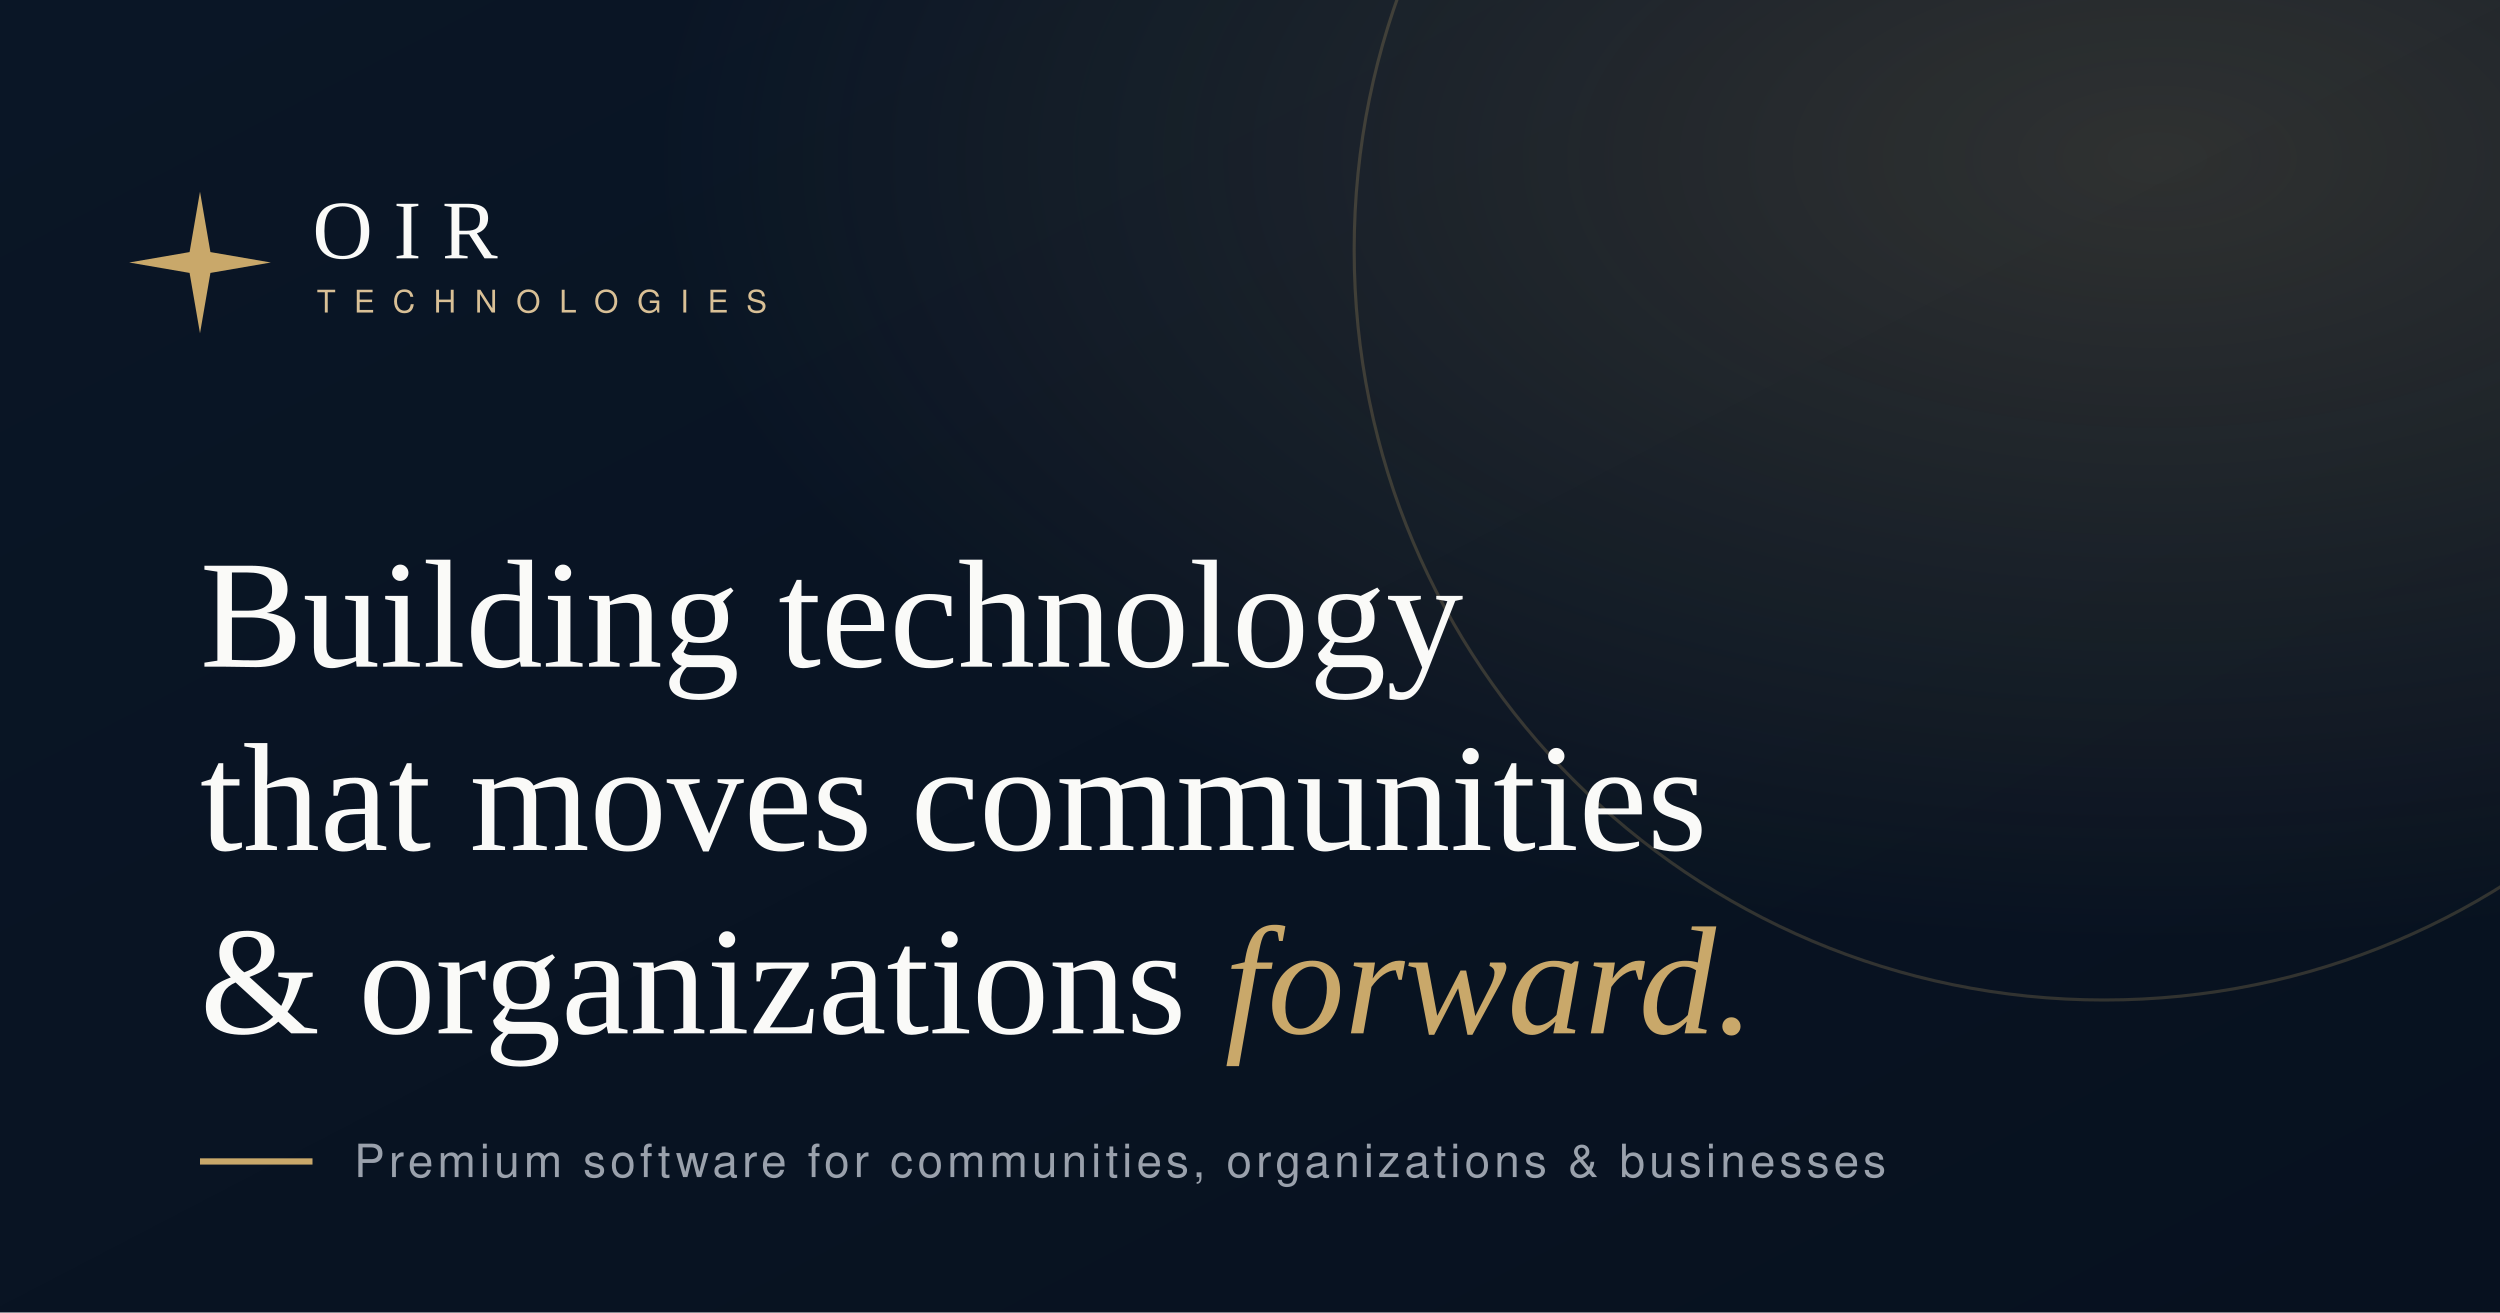
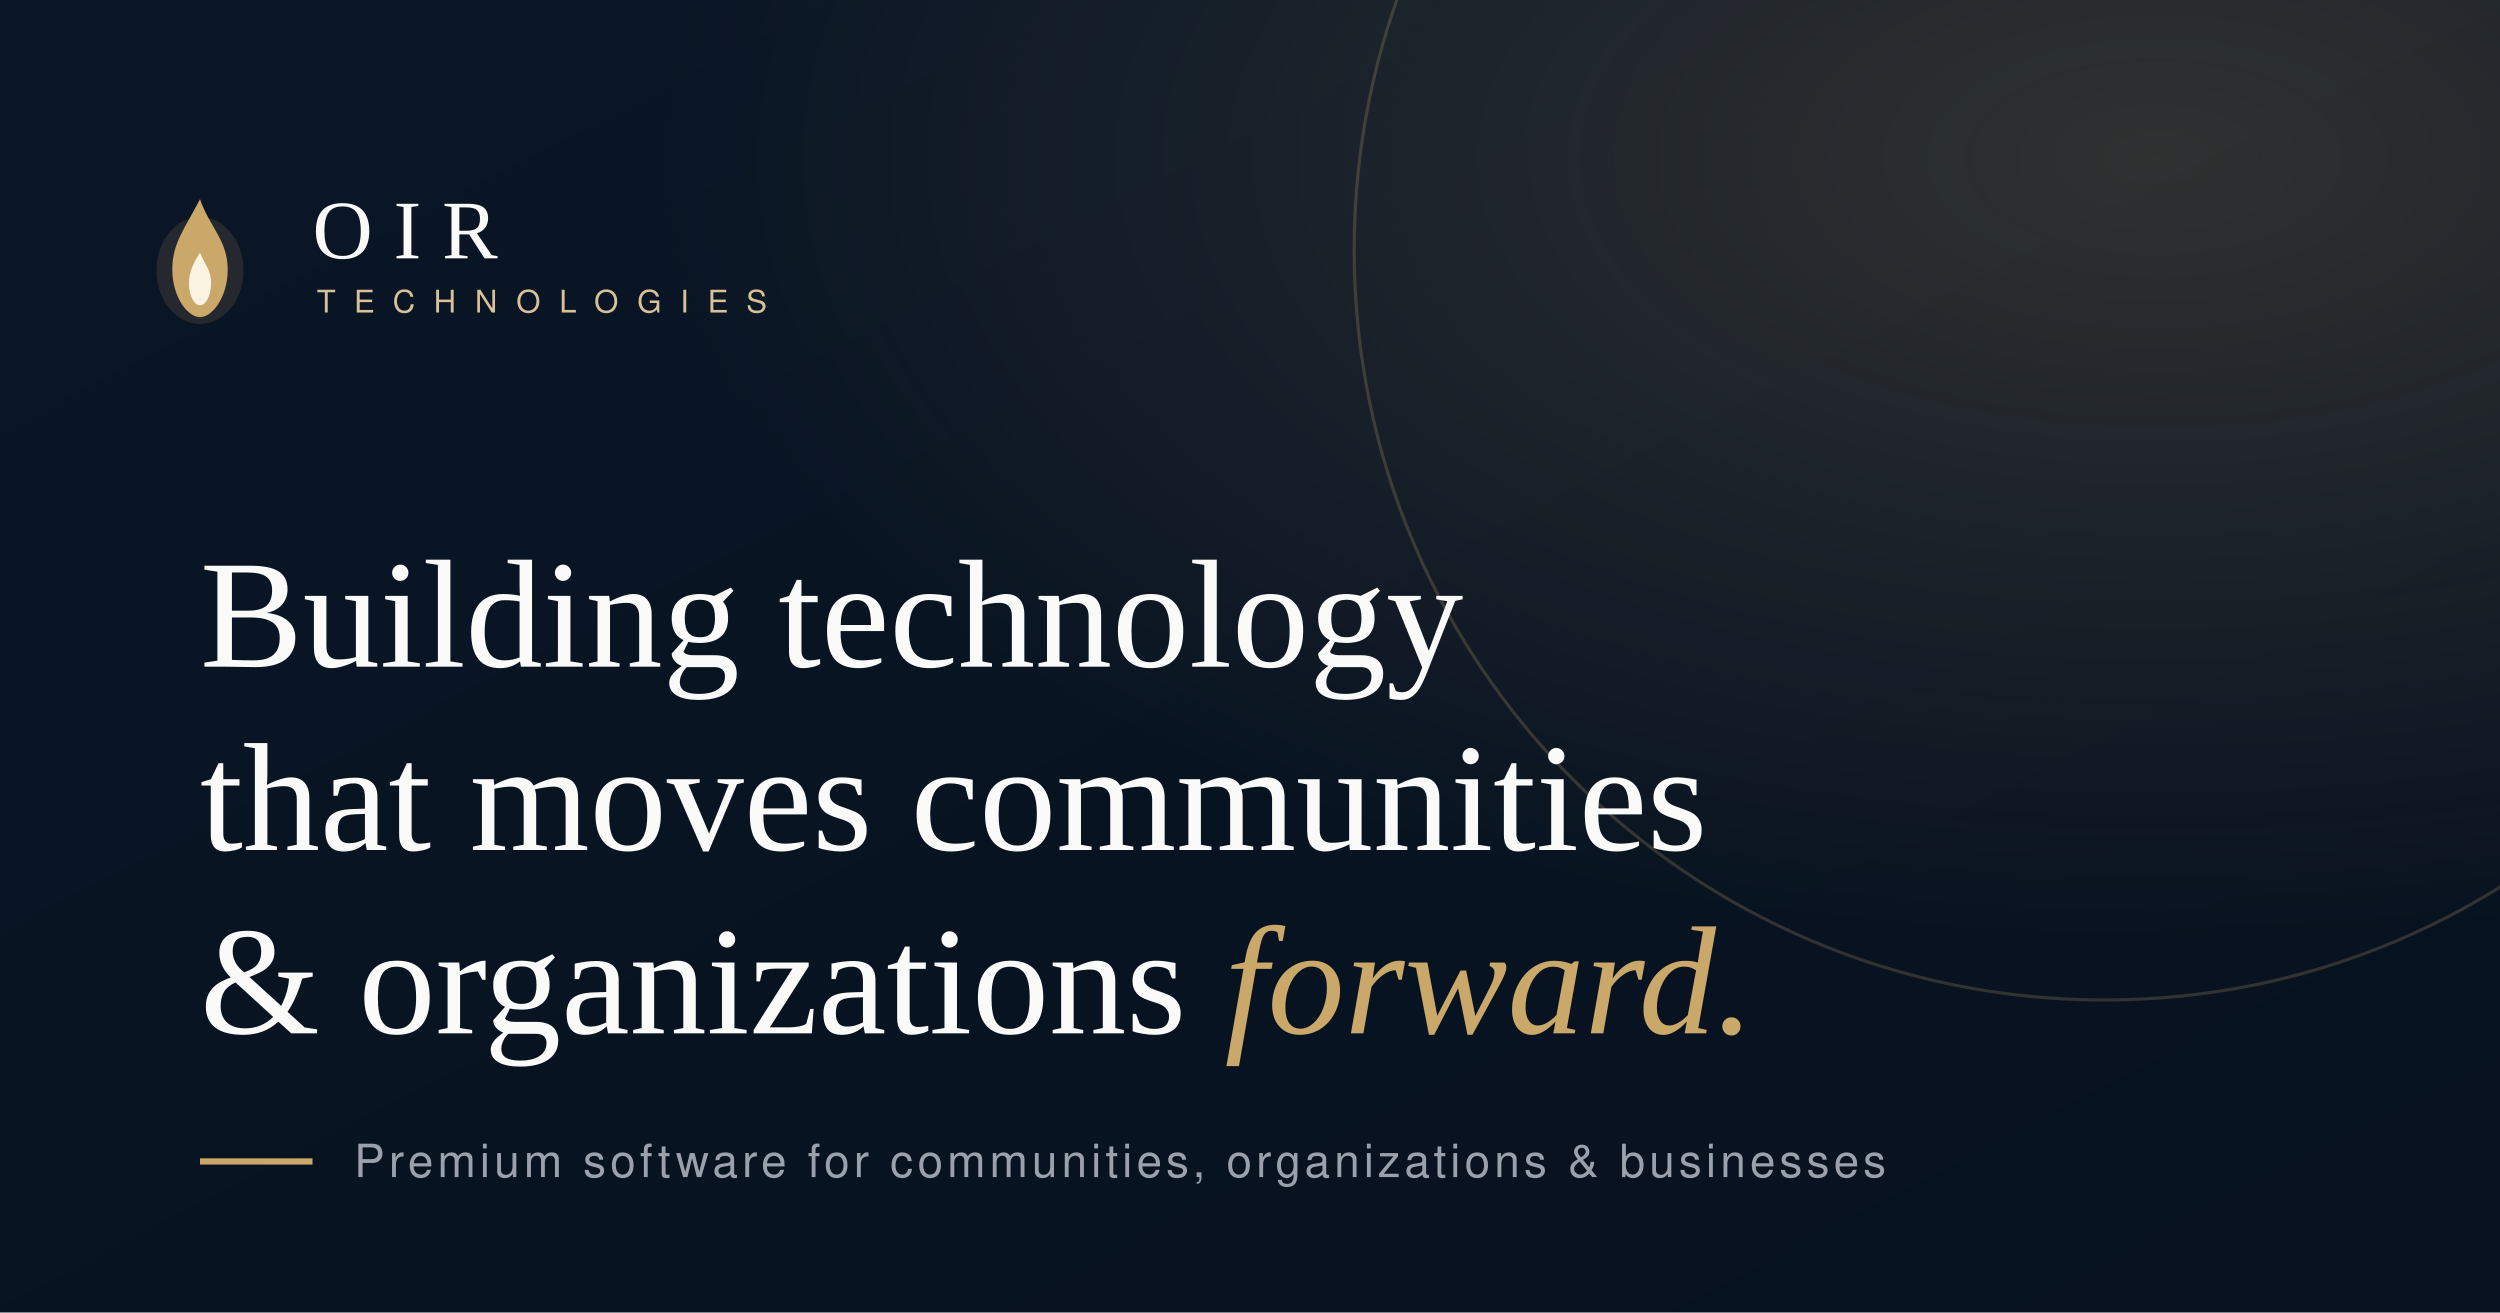
<svg xmlns="http://www.w3.org/2000/svg" viewBox="0 0 1200 630" width="1200" height="630" role="img" aria-label="Oir Technologies — Building technology that moves communities and organizations forward">
  <defs>
    <linearGradient id="bg" x1="0" y1="0" x2="1" y2="1">
      <stop offset="0" stop-color="#0a1626" />
      <stop offset="1" stop-color="#07111F" />
    </linearGradient>
    <radialGradient id="glow" cx="0.86" cy="0.12" r="0.6">
      <stop offset="0" stop-color="#C9A86A" stop-opacity="0.20" />
      <stop offset="1" stop-color="#C9A86A" stop-opacity="0" />
    </radialGradient>
  </defs>
  <rect width="1200" height="630" fill="url(#bg)" />
  <rect width="1200" height="630" fill="url(#glow)" />
  <circle cx="1010" cy="120" r="360" fill="none" stroke="#C9A86A" stroke-opacity="0.22" stroke-width="1.5" />
-   <path d="M96 92 L101 121 L130 126 L101 131 L96 160 L91 131 L62 126 L91 121 Z" fill="#C9A86A" />
+   <g transform="translate(58 88) scale(1.9)">
+     <ellipse cx="20" cy="22" rx="11" ry="13.5" fill="#C9A86A" opacity="0.14" />
+     <path d="M20 4 C 22.4 11, 27 14.4, 27 21.8 C 27 28.6 23.2 33.8 20 33.8 C 16.8 33.8 13 28.6 13 21.8 C 13 15 16.2 11.4 20 4 Z" fill="#C9A86A" />
+     <path d="M20 17.5 C 21.1 20.4, 22.8 21.8, 22.8 25.2 C 22.8 28.4 21.5 30.8 20 30.8 C 18.5 30.8 17.2 28.4 17.2 25.2 C 17.2 22 18.9 19.2 20 17.5 Z" fill="#FBF4E2" />
+   </g>
  <text x="150" y="124" font-family="Georgia, 'Times New Roman', serif" font-size="40" letter-spacing="10" fill="#FAFAF8">OIR</text>
  <text x="152" y="150" font-family="Helvetica, Arial, sans-serif" font-size="15" letter-spacing="9" fill="#d9c096">TECHNOLOGIES</text>
  <text x="96" y="320" font-family="Georgia, 'Times New Roman', serif" font-size="74" fill="#FAFAF8">Building technology</text>
  <text x="96" y="408" font-family="Georgia, 'Times New Roman', serif" font-size="74" fill="#FAFAF8">that moves communities</text>
  <text x="96" y="496" font-family="Georgia, 'Times New Roman', serif" font-size="74" fill="#FAFAF8">&amp; organizations <tspan fill="#C9A86A" font-style="italic">forward.</tspan>
  </text>
  <rect x="96" y="556" width="54" height="3" fill="#C9A86A" />
  <text x="170" y="565" font-family="Helvetica, Arial, sans-serif" font-size="22" letter-spacing="2" fill="#9aa1ac">Premium software for communities, organizations &amp; businesses</text>
</svg>
